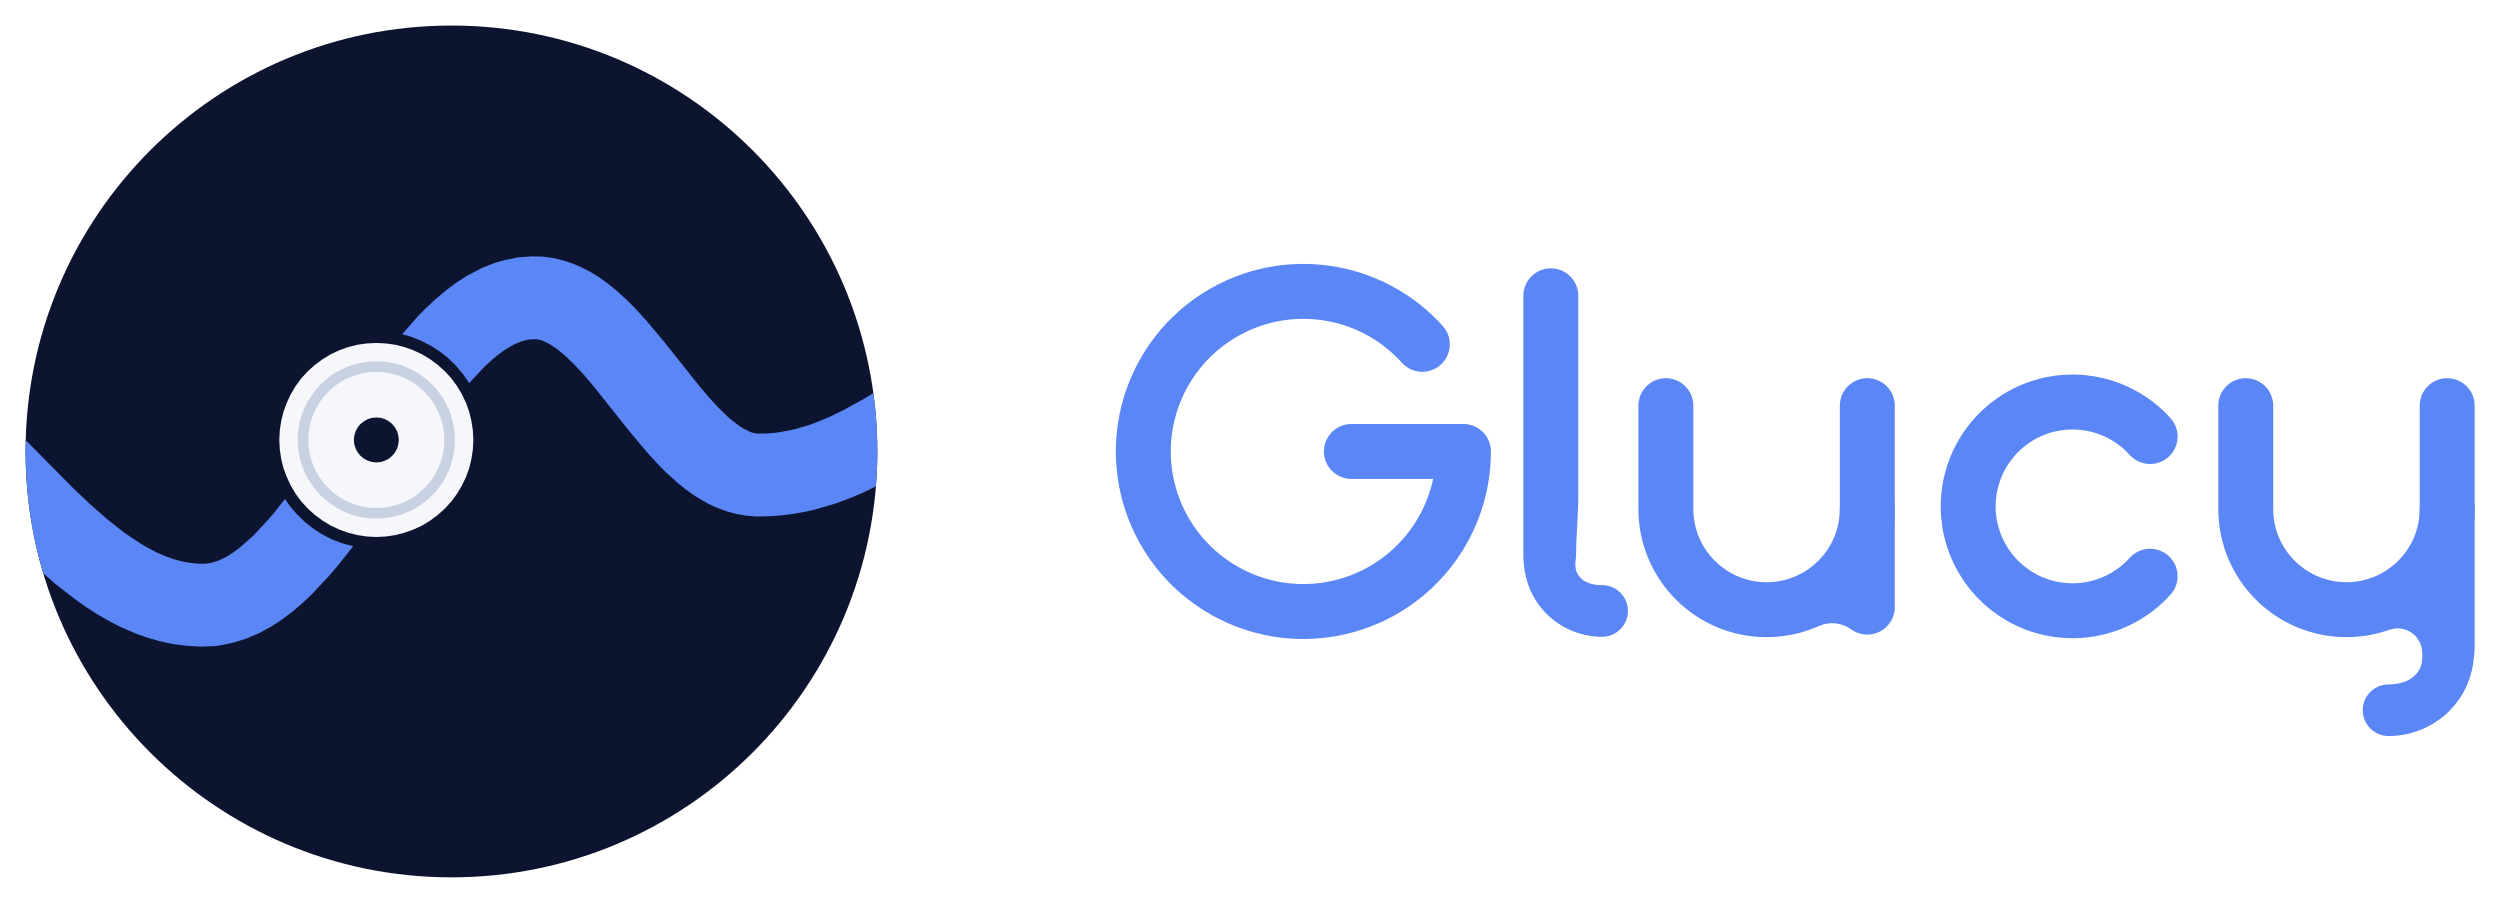
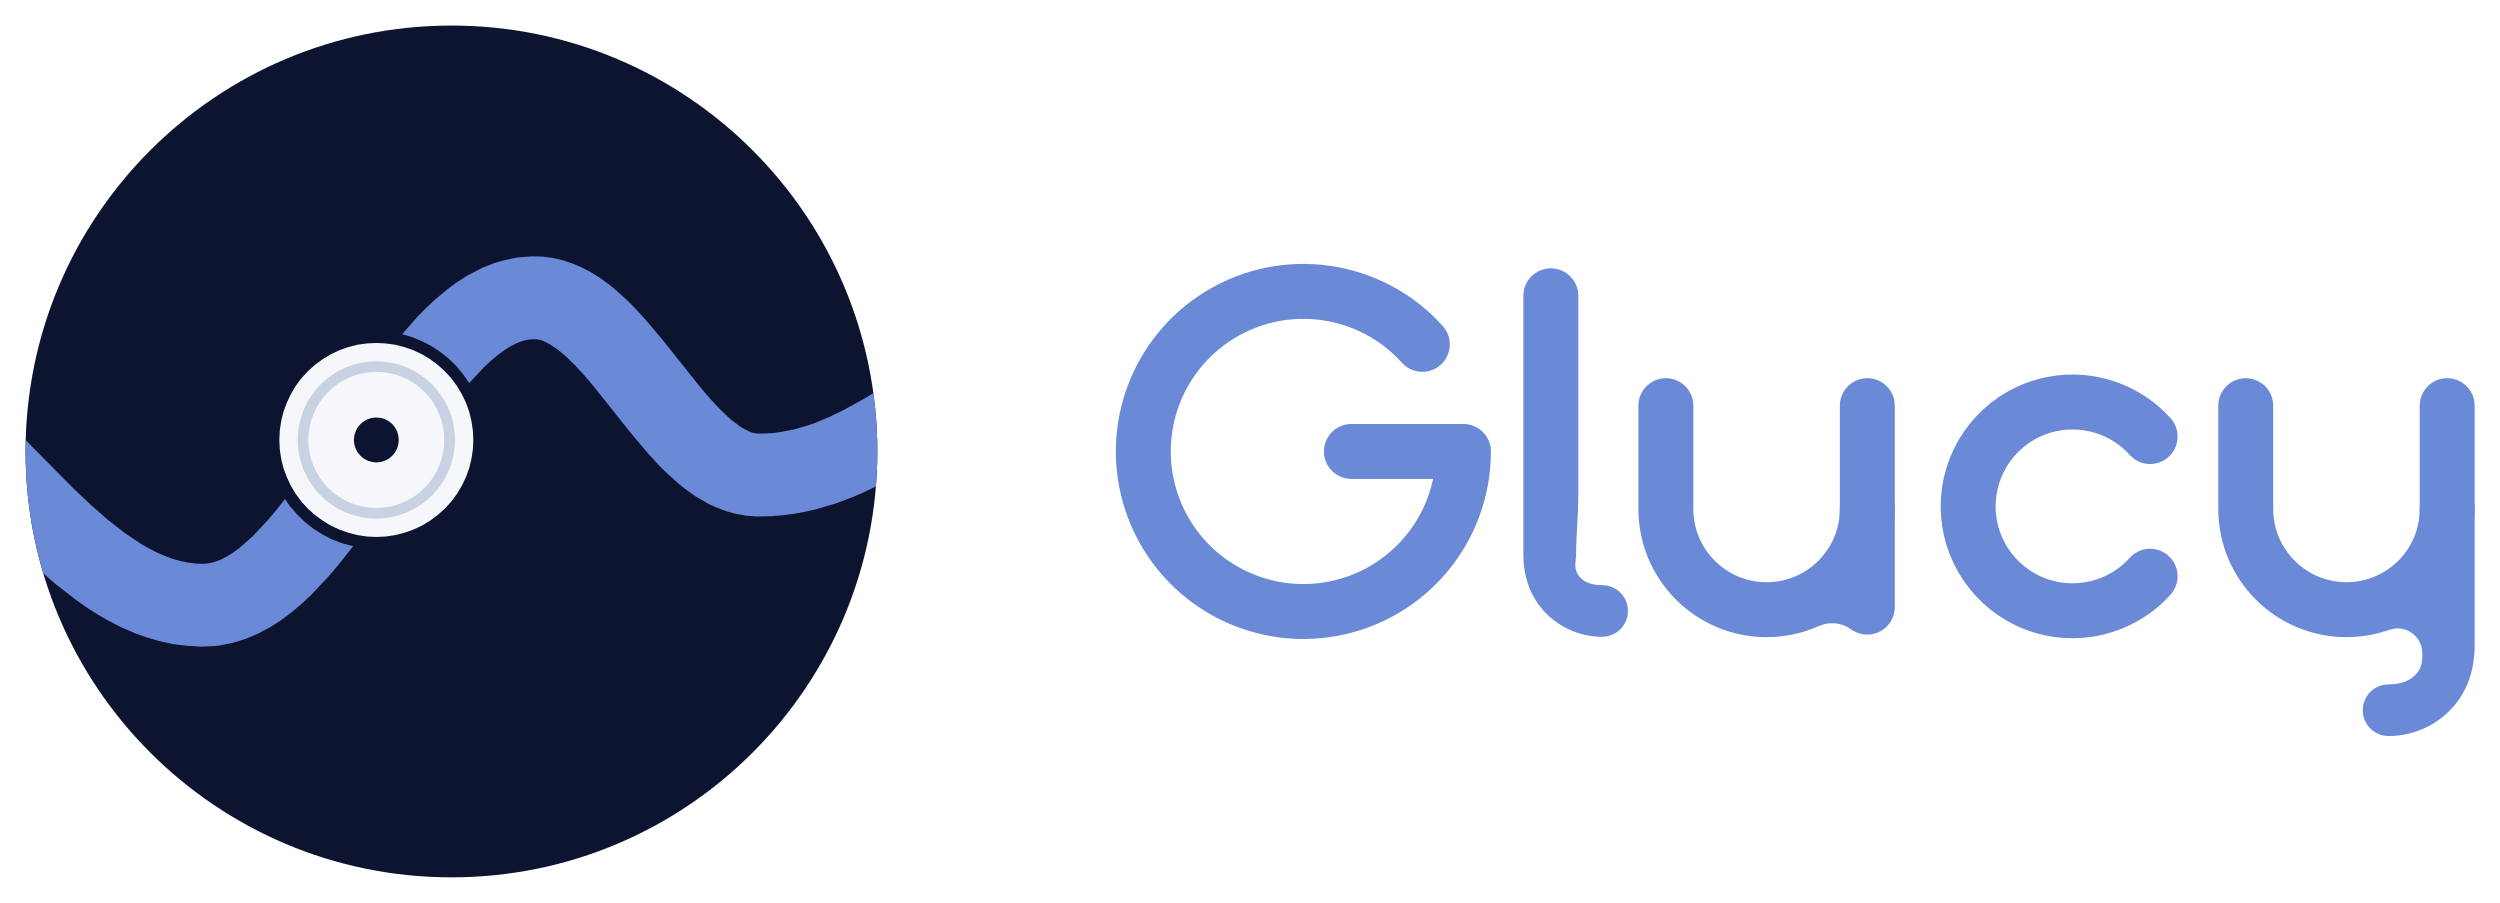
<svg xmlns="http://www.w3.org/2000/svg" viewBox="-3 -3 293.5 106.0">
  <g transform="scale(1.38889) translate(-18 -18)">
    <clipPath id="b">
      <circle cx="54" cy="54" r="36" />
    </clipPath>
    <g clip-path="url(#b)">
      <rect width="108" height="108" fill="#0D1430" />
-       <path d="M1.28 49.61L1.92 49.74L2.56 49.92L3.21 50.16L3.87 50.44L4.54 50.79L5.23 51.18L5.92 51.62L7.33 52.65L8.77 53.85L10.98 55.90L16.35 61.33L18.75 63.64L20.51 65.19L22.21 66.51L23.13 67.16L24.07 67.77L25.05 68.33L26.06 68.85L27.31 69.39L28.18 69.70L29.30 70.03L30.45 70.28L31.64 70.43L32.85 70.50L34 70.45L34.41 70.40L35.57 70.16L36.67 69.82L37.71 69.37L38.70 68.84L39.63 68.24L40.52 67.57L41.36 66.86L42.18 66.09L43.64 64.53L44.46 63.57L45.69 62.01L44.69 61.74L43.85 61.41L43.05 60.99L42.29 60.50L41.59 59.94L40.94 59.31L40.35 58.63L39.93 58.02L39.03 59.16L38.42 59.87L37.23 61.14L36.10 62.14L35.57 62.53L35.07 62.85L34.59 63.10L34.16 63.28L33.75 63.40L33.37 63.47L32.97 63.50L32.36 63.47L31.72 63.39L31.08 63.26L30.44 63.08L29.79 62.84L29.13 62.56L28.46 62.21L27.77 61.82L26.38 60.89L24.95 59.77L23.50 58.50L22.02 57.10L16.65 51.67L14.25 49.36L12.56 47.88L11.69 47.17L10.69 46.41L9.75 45.76L8.93 45.23L7.95 44.67L6.76 44.07L5.90 43.69L4.82 43.30L3.70 42.97L2.28 42.68L1.08 42.54L-0.20 42.51L-0.88 42.61L-1.20 42.71L-1.82 43.01L-2.37 43.42L-2.83 43.94L-3.18 44.53L-3.40 45.18L-3.50 45.85L-3.46 46.54L-3.29 47.20L-2.99 47.82L-2.58 48.37L-2.33 48.61L-1.78 49.02L-1.15 49.30L-0.82 49.40L-0.49 49.47L0.64 49.53ZM55.50 48.22L56.77 46.86L57.34 46.33L57.90 45.86L58.43 45.47L58.93 45.15L59.41 44.90L59.84 44.72L60.25 44.60L60.63 44.53L61.18 44.51L61.57 44.59L61.79 44.67L62.32 44.94L62.95 45.36L63.65 45.94L64.41 46.68L65.21 47.54L66.03 48.51L69.12 52.39L70.57 54.11L71.53 55.16L72.14 55.77L73.18 56.71L73.77 57.18L74.56 57.75L75.74 58.44L76.48 58.77L77.26 59.06L78.07 59.28L78.93 59.43L79.82 59.50L81.06 59.47L82.01 59.39L82.94 59.27L83.84 59.11L84.73 58.91L86.44 58.41L87.96 57.84L88.85 57.45L90.36 56.72L92.48 55.55L93.89 54.70L97.79 52.25L99.65 51.15L101.47 50.19L102.66 49.66L103.84 49.21L104.43 49.03L105.60 48.74L106.79 48.56L108.43 48.47L109.10 48.32L109.42 48.20L109.73 48.04L110.29 47.65L110.76 47.15L110.96 46.87L111.13 46.57L111.37 45.93L111.45 45.59L111.50 44.91L111.41 44.23L111.32 43.90L111.04 43.27L110.86 42.98L110.41 42.46L110.15 42.24L109.57 41.87L109.26 41.73L108.59 41.55L108.25 41.51L106.94 41.53L105.23 41.70L104.31 41.86L103.42 42.06L102.41 42.33L100.74 42.89L99.24 43.51L97.64 44.28L96.24 45.04L94.82 45.86L88.96 49.50L87.13 50.51L85.93 51.09L84.75 51.58L84.16 51.79L82.99 52.13L81.81 52.36L81.21 52.44L80.61 52.48L79.82 52.49L79.43 52.41L79.21 52.33L78.68 52.06L78.37 51.87L77.71 51.37L77.35 51.06L76.59 50.32L75.79 49.46L74.97 48.49L71.88 44.61L70.43 42.89L69.47 41.84L68.86 41.23L67.82 40.29L67.23 39.82L66.44 39.25L65.75 38.83L65.02 38.45L64.25 38.12L63.44 37.85L62.60 37.65L61.72 37.53L60.79 37.51L59.59 37.60L58.43 37.84L57.67 38.06L56.58 38.49L55.30 39.16L54.37 39.76L53.65 40.30L52.64 41.14L51.82 41.91L51.13 42.61L49.83 44.09L50.61 44.31L51.45 44.65L52.25 45.06L53.01 45.55L53.72 46.11L54.37 46.74L54.95 47.43Z" fill="#5B86F5" />
+       <path d="M1.28 49.61L1.92 49.74L2.56 49.92L3.21 50.16L3.87 50.44L4.54 50.79L5.23 51.18L5.92 51.62L7.33 52.65L8.77 53.85L10.98 55.90L16.35 61.33L18.75 63.64L20.51 65.19L22.21 66.51L23.13 67.16L24.07 67.77L25.05 68.33L26.06 68.85L27.31 69.39L28.18 69.70L29.30 70.03L30.45 70.28L31.64 70.43L32.85 70.50L34 70.45L34.41 70.40L35.57 70.16L36.67 69.82L37.71 69.37L38.70 68.84L39.63 68.24L40.52 67.57L41.36 66.86L42.18 66.09L43.64 64.53L44.46 63.57L45.69 62.01L44.69 61.74L43.85 61.41L43.05 60.99L42.29 60.50L41.59 59.94L40.94 59.31L40.35 58.63L39.93 58.02L39.03 59.16L38.42 59.87L37.23 61.14L36.10 62.14L35.57 62.53L35.07 62.85L34.59 63.10L34.16 63.28L33.75 63.40L33.37 63.47L32.97 63.50L32.36 63.47L31.72 63.39L31.08 63.26L30.44 63.08L29.79 62.84L29.13 62.56L28.46 62.21L27.77 61.82L26.38 60.89L24.95 59.77L23.50 58.50L22.02 57.10L16.65 51.67L14.25 49.36L12.56 47.88L11.69 47.17L10.69 46.41L9.75 45.76L8.93 45.23L7.95 44.67L6.76 44.07L5.90 43.69L4.82 43.30L3.70 42.97L2.28 42.68L1.08 42.54L-0.20 42.51L-0.88 42.61L-1.20 42.71L-1.82 43.01L-2.37 43.42L-2.83 43.94L-3.18 44.53L-3.40 45.18L-3.50 45.85L-3.46 46.54L-3.29 47.20L-2.99 47.82L-2.58 48.37L-2.33 48.61L-1.78 49.02L-1.15 49.30L-0.82 49.40L-0.49 49.47L0.64 49.53ZM55.50 48.22L56.77 46.86L57.34 46.33L57.90 45.86L58.43 45.47L58.93 45.15L59.41 44.90L59.84 44.72L60.25 44.60L60.63 44.53L61.18 44.51L61.57 44.59L61.79 44.67L62.32 44.94L62.95 45.36L63.65 45.94L64.41 46.68L65.21 47.54L66.03 48.51L69.12 52.39L70.57 54.11L71.53 55.16L72.14 55.77L73.18 56.71L73.77 57.18L74.56 57.75L75.74 58.44L76.48 58.77L77.26 59.06L78.07 59.28L78.93 59.43L79.82 59.50L81.06 59.47L82.01 59.39L82.94 59.27L83.84 59.11L84.73 58.91L86.44 58.41L87.96 57.84L88.85 57.45L90.36 56.72L92.48 55.55L93.89 54.70L97.79 52.25L99.65 51.15L101.47 50.19L102.66 49.66L103.84 49.21L104.43 49.03L105.60 48.74L106.79 48.56L108.43 48.47L109.10 48.32L109.42 48.20L109.73 48.04L110.29 47.65L110.76 47.15L110.96 46.87L111.13 46.57L111.37 45.93L111.45 45.59L111.50 44.91L111.41 44.23L111.32 43.90L111.04 43.27L110.86 42.98L110.41 42.46L110.15 42.24L109.57 41.87L109.26 41.73L108.59 41.55L108.25 41.51L106.94 41.53L105.23 41.70L104.31 41.86L103.42 42.06L102.41 42.33L100.74 42.89L99.24 43.51L97.64 44.28L96.24 45.04L94.82 45.86L88.96 49.50L87.13 50.51L85.93 51.09L84.75 51.58L84.16 51.79L82.99 52.13L81.81 52.36L81.21 52.44L80.61 52.48L79.82 52.49L79.43 52.41L79.21 52.33L78.68 52.06L78.37 51.87L77.71 51.37L77.35 51.06L76.59 50.32L75.79 49.46L74.97 48.49L71.88 44.61L70.43 42.89L69.47 41.84L68.86 41.23L67.82 40.29L67.23 39.82L66.44 39.25L65.75 38.83L65.02 38.45L64.25 38.12L63.44 37.85L62.60 37.65L61.72 37.53L60.79 37.51L59.59 37.60L58.43 37.84L57.67 38.06L56.58 38.49L55.30 39.16L54.37 39.76L53.65 40.30L52.64 41.14L51.82 41.91L51.13 42.61L49.83 44.09L50.61 44.31L51.45 44.65L52.25 45.06L53.01 45.55L53.72 46.11L54.37 46.74L54.95 47.43Z" fill="#6A89D7" />
      <path d="M55.85 53.03L55.81 52.22L55.69 51.43L55.50 50.65L55.23 49.89L54.88 49.16L54.47 48.47L53.99 47.82L53.45 47.23L52.85 46.69L52.21 46.21L51.52 45.79L50.79 45.45L50.03 45.18L49.25 44.98L48.45 44.87L47.65 44.83L46.85 44.87L46.05 44.98L45.27 45.18L44.51 45.45L43.79 45.79L43.10 46.21L42.45 46.69L41.85 47.23L41.31 47.82L40.83 48.47L40.42 49.16L40.08 49.89L39.80 50.65L39.61 51.43L39.49 52.22L39.45 53.03L39.49 53.83L39.61 54.63L39.80 55.41L40.08 56.16L40.42 56.89L40.83 57.58L41.31 58.23L41.85 58.82L42.45 59.36L43.10 59.84L43.79 60.26L44.51 60.60L45.27 60.87L46.05 61.07L46.85 61.19L47.65 61.23L48.45 61.19L49.25 61.07L50.03 60.87L50.79 60.60L51.52 60.26L52.21 59.84L52.85 59.36L53.45 58.82L53.99 58.23L54.47 57.58L54.88 56.89L55.23 56.16L55.50 55.41L55.69 54.63L55.81 53.83Z" fill="#F5F7FB" />
      <path d="M54.30 53.03L54.27 52.38L54.17 51.74L54.02 51.10L53.80 50.49L53.52 49.90L53.18 49.34L52.80 48.81L52.36 48.33L51.88 47.89L51.35 47.50L50.79 47.16L50.20 46.88L49.59 46.66L48.96 46.51L48.31 46.41L47.66 46.38L47.01 46.41L46.36 46.50L45.73 46.66L45.11 46.88L44.52 47.16L43.96 47.49L43.44 47.88L42.95 48.32L42.52 48.80L42.13 49.33L41.79 49.88L41.51 50.47L41.29 51.09L41.13 51.72L41.03 52.37L41 53.02L41.03 53.67L41.13 54.32L41.29 54.95L41.50 55.56L41.78 56.15L42.12 56.71L42.51 57.24L42.94 57.72L43.43 58.16L43.95 58.55L44.51 58.89L45.10 59.17L45.71 59.39L46.35 59.55L46.99 59.64L47.64 59.68L48.30 59.64L48.94 59.55L49.57 59.39L50.19 59.17L50.78 58.89L51.34 58.56L51.86 58.17L52.35 57.73L52.79 57.25L53.18 56.73L53.51 56.17L53.79 55.58L54.01 54.96L54.17 54.33L54.27 53.68ZM53.40 53.03L53.37 53.59L53.29 54.15L53.15 54.69L52.96 55.23L52.72 55.74L52.43 56.22L52.10 56.67L51.72 57.09L51.30 57.47L50.85 57.81L50.36 58.10L49.85 58.34L49.32 58.53L48.77 58.67L48.21 58.75L47.65 58.78L47.09 58.75L46.53 58.67L45.98 58.53L45.45 58.34L44.94 58.10L44.46 57.81L44 57.47L43.59 57.09L43.21 56.67L42.87 56.22L42.58 55.74L42.34 55.23L42.15 54.69L42.01 54.15L41.93 53.59L41.90 53.03L41.93 52.46L42.01 51.90L42.15 51.36L42.34 50.83L42.58 50.32L42.87 49.83L43.21 49.38L43.59 48.96L44 48.58L44.46 48.24L44.94 47.95L45.45 47.71L45.98 47.52L46.53 47.39L47.09 47.30L47.65 47.28L48.21 47.30L48.77 47.39L49.32 47.52L49.85 47.71L50.36 47.95L50.85 48.24L51.30 48.58L51.72 48.96L52.10 49.38L52.43 49.83L52.72 50.32L52.96 50.83L53.15 51.36L53.29 51.90L53.37 52.46Z" fill="#C9D2E3" fill-rule="evenodd" />
      <path d="M49.55 53.03L49.51 52.66L49.41 52.30L49.23 51.97L48.99 51.68L48.71 51.45L48.38 51.27L48.02 51.16L47.65 51.13L47.28 51.16L46.92 51.27L46.60 51.45L46.31 51.68L46.07 51.97L45.90 52.30L45.79 52.66L45.75 53.03L45.79 53.40L45.90 53.75L46.07 54.08L46.31 54.37L46.60 54.61L46.92 54.78L47.28 54.89L47.65 54.93L48.02 54.89L48.38 54.78L48.71 54.61L48.99 54.37L49.23 54.08L49.41 53.75L49.51 53.40Z" fill="#0D1430" />
    </g>
  </g>
  <g transform="translate(128.00 28.50) scale(0.43)">
    <g transform="translate(0.000 0)">
-       <g fill="none" stroke="#5B86F5" stroke-width="15.0" stroke-linecap="round" stroke-linejoin="round">
+       <g fill="none" stroke="#6A89D7" stroke-width="15.0" stroke-linecap="round" stroke-linejoin="round">
        <path d="M83.675 20.759A43.700 43.700 0 1 0 94.900 50.000L64.310 50.000" />
      </g>
    </g>
    <g transform="translate(111.262 0)">
-       <path d="M0.000 7.500C0.000 25.700 0.000 43.899 0.000 62.099C0.000 67.432 0.000 72.766 0.000 78.099C0.000 80.253 0.124 87.073 5.030 92.920C9.112 97.785 15.150 100.600 21.500 100.600C25.394 100.600 28.550 97.444 28.550 93.550C28.550 89.656 25.394 86.500 21.500 86.500C19.308 86.500 16.894 86.057 15.372 84.242C13.512 82.026 14.400 79.958 14.400 78.099C14.400 72.766 15.000 67.432 15.000 62.099C15.000 43.899 15.000 25.700 15.000 7.500C15.000 3.358 11.642 0.000 7.500 0.000C3.358 0.000 0.000 3.358 0.000 7.500Z" fill="#5B86F5" />
+       <path d="M0.000 7.500C0.000 25.700 0.000 43.899 0.000 62.099C0.000 67.432 0.000 72.766 0.000 78.099C0.000 80.253 0.124 87.073 5.030 92.920C9.112 97.785 15.150 100.600 21.500 100.600C25.394 100.600 28.550 97.444 28.550 93.550C28.550 89.656 25.394 86.500 21.500 86.500C19.308 86.500 16.894 86.057 15.372 84.242C13.512 82.026 14.400 79.958 14.400 78.099C14.400 72.766 15.000 67.432 15.000 62.099C15.000 43.899 15.000 25.700 15.000 7.500C15.000 3.358 11.642 0.000 7.500 0.000C3.358 0.000 0.000 3.358 0.000 7.500Z" fill="#6A89D7" />
    </g>
    <g transform="translate(142.669 0)">
-       <g fill="none" stroke="#5B86F5" stroke-width="15.0" stroke-linecap="round" stroke-linejoin="round">
+       <g fill="none" stroke="#6A89D7" stroke-width="15.0" stroke-linecap="round" stroke-linejoin="round">
        <path d="M7.500 37.500L7.500 65.700A27.500 27.500 0 0 0 62.500 65.700L62.500 37.500" />
        <path d="M62.500 65.700L62.500 92.500" />
      </g>
-       <path d="M49.236 97.674C52.130 96.386 55.489 96.714 58.079 98.538L59.579 98.538L56.998 92.569L55.498 92.569Z" fill="#5B86F5" />
+       <path d="M49.236 97.674C52.130 96.386 55.489 96.714 58.079 98.538L59.579 98.538L56.998 92.569L55.498 92.569Z" fill="#6A89D7" />
    </g>
    <g transform="translate(225.202 0)">
-       <g fill="none" stroke="#5B86F5" stroke-width="15.0" stroke-linecap="round" stroke-linejoin="round">
+       <g fill="none" stroke="#6A89D7" stroke-width="15.0" stroke-linecap="round" stroke-linejoin="round">
        <path d="M57.180 45.930A28.500 28.500 0 1 0 57.180 84.070" />
      </g>
    </g>
    <g transform="translate(300.990 0)">
-       <g fill="none" stroke="#5B86F5" stroke-width="15.0" stroke-linecap="round" stroke-linejoin="round">
+       <g fill="none" stroke="#6A89D7" stroke-width="15.0" stroke-linecap="round" stroke-linejoin="round">
        <path d="M7.500 37.500L7.500 65.700A27.500 27.500 0 0 0 62.500 65.700" />
      </g>
-       <path d="M55.000 37.500C55.000 53.828 55.000 70.156 55.000 86.485C55.000 91.818 55.600 97.151 55.600 102.485C55.600 105.166 56.332 108.040 54.160 110.628C52.258 112.895 49.283 113.600 46.500 113.600C42.606 113.600 39.450 116.756 39.450 120.650C39.450 124.544 42.606 127.700 46.500 127.700C53.442 127.700 60.040 124.623 64.502 119.306C69.742 113.060 70.000 105.831 70.000 102.485C70.000 97.151 70.000 91.818 70.000 86.485C70.000 70.156 70.000 53.828 70.000 37.500C70.000 33.358 66.642 30.000 62.500 30.000C58.358 30.000 55.000 33.358 55.000 37.500Z" fill="#5B86F5" />
-       <path d="M46.683 98.692C48.696 97.980 50.926 98.261 52.699 99.451C54.471 100.641 55.576 102.599 55.679 104.732L57.179 104.732L57.097 92.498L55.597 92.498Z" fill="#5B86F5" />
+       <path d="M55.000 37.500C55.000 53.828 55.000 70.156 55.000 86.485C55.000 91.818 55.600 97.151 55.600 102.485C55.600 105.166 56.332 108.040 54.160 110.628C52.258 112.895 49.283 113.600 46.500 113.600C42.606 113.600 39.450 116.756 39.450 120.650C39.450 124.544 42.606 127.700 46.500 127.700C53.442 127.700 60.040 124.623 64.502 119.306C69.742 113.060 70.000 105.831 70.000 102.485C70.000 97.151 70.000 91.818 70.000 86.485C70.000 70.156 70.000 53.828 70.000 37.500C70.000 33.358 66.642 30.000 62.500 30.000C58.358 30.000 55.000 33.358 55.000 37.500Z" fill="#6A89D7" />
+       <path d="M46.683 98.692C48.696 97.980 50.926 98.261 52.699 99.451C54.471 100.641 55.576 102.599 55.679 104.732L57.179 104.732L57.097 92.498L55.597 92.498Z" fill="#6A89D7" />
    </g>
  </g>
</svg>
